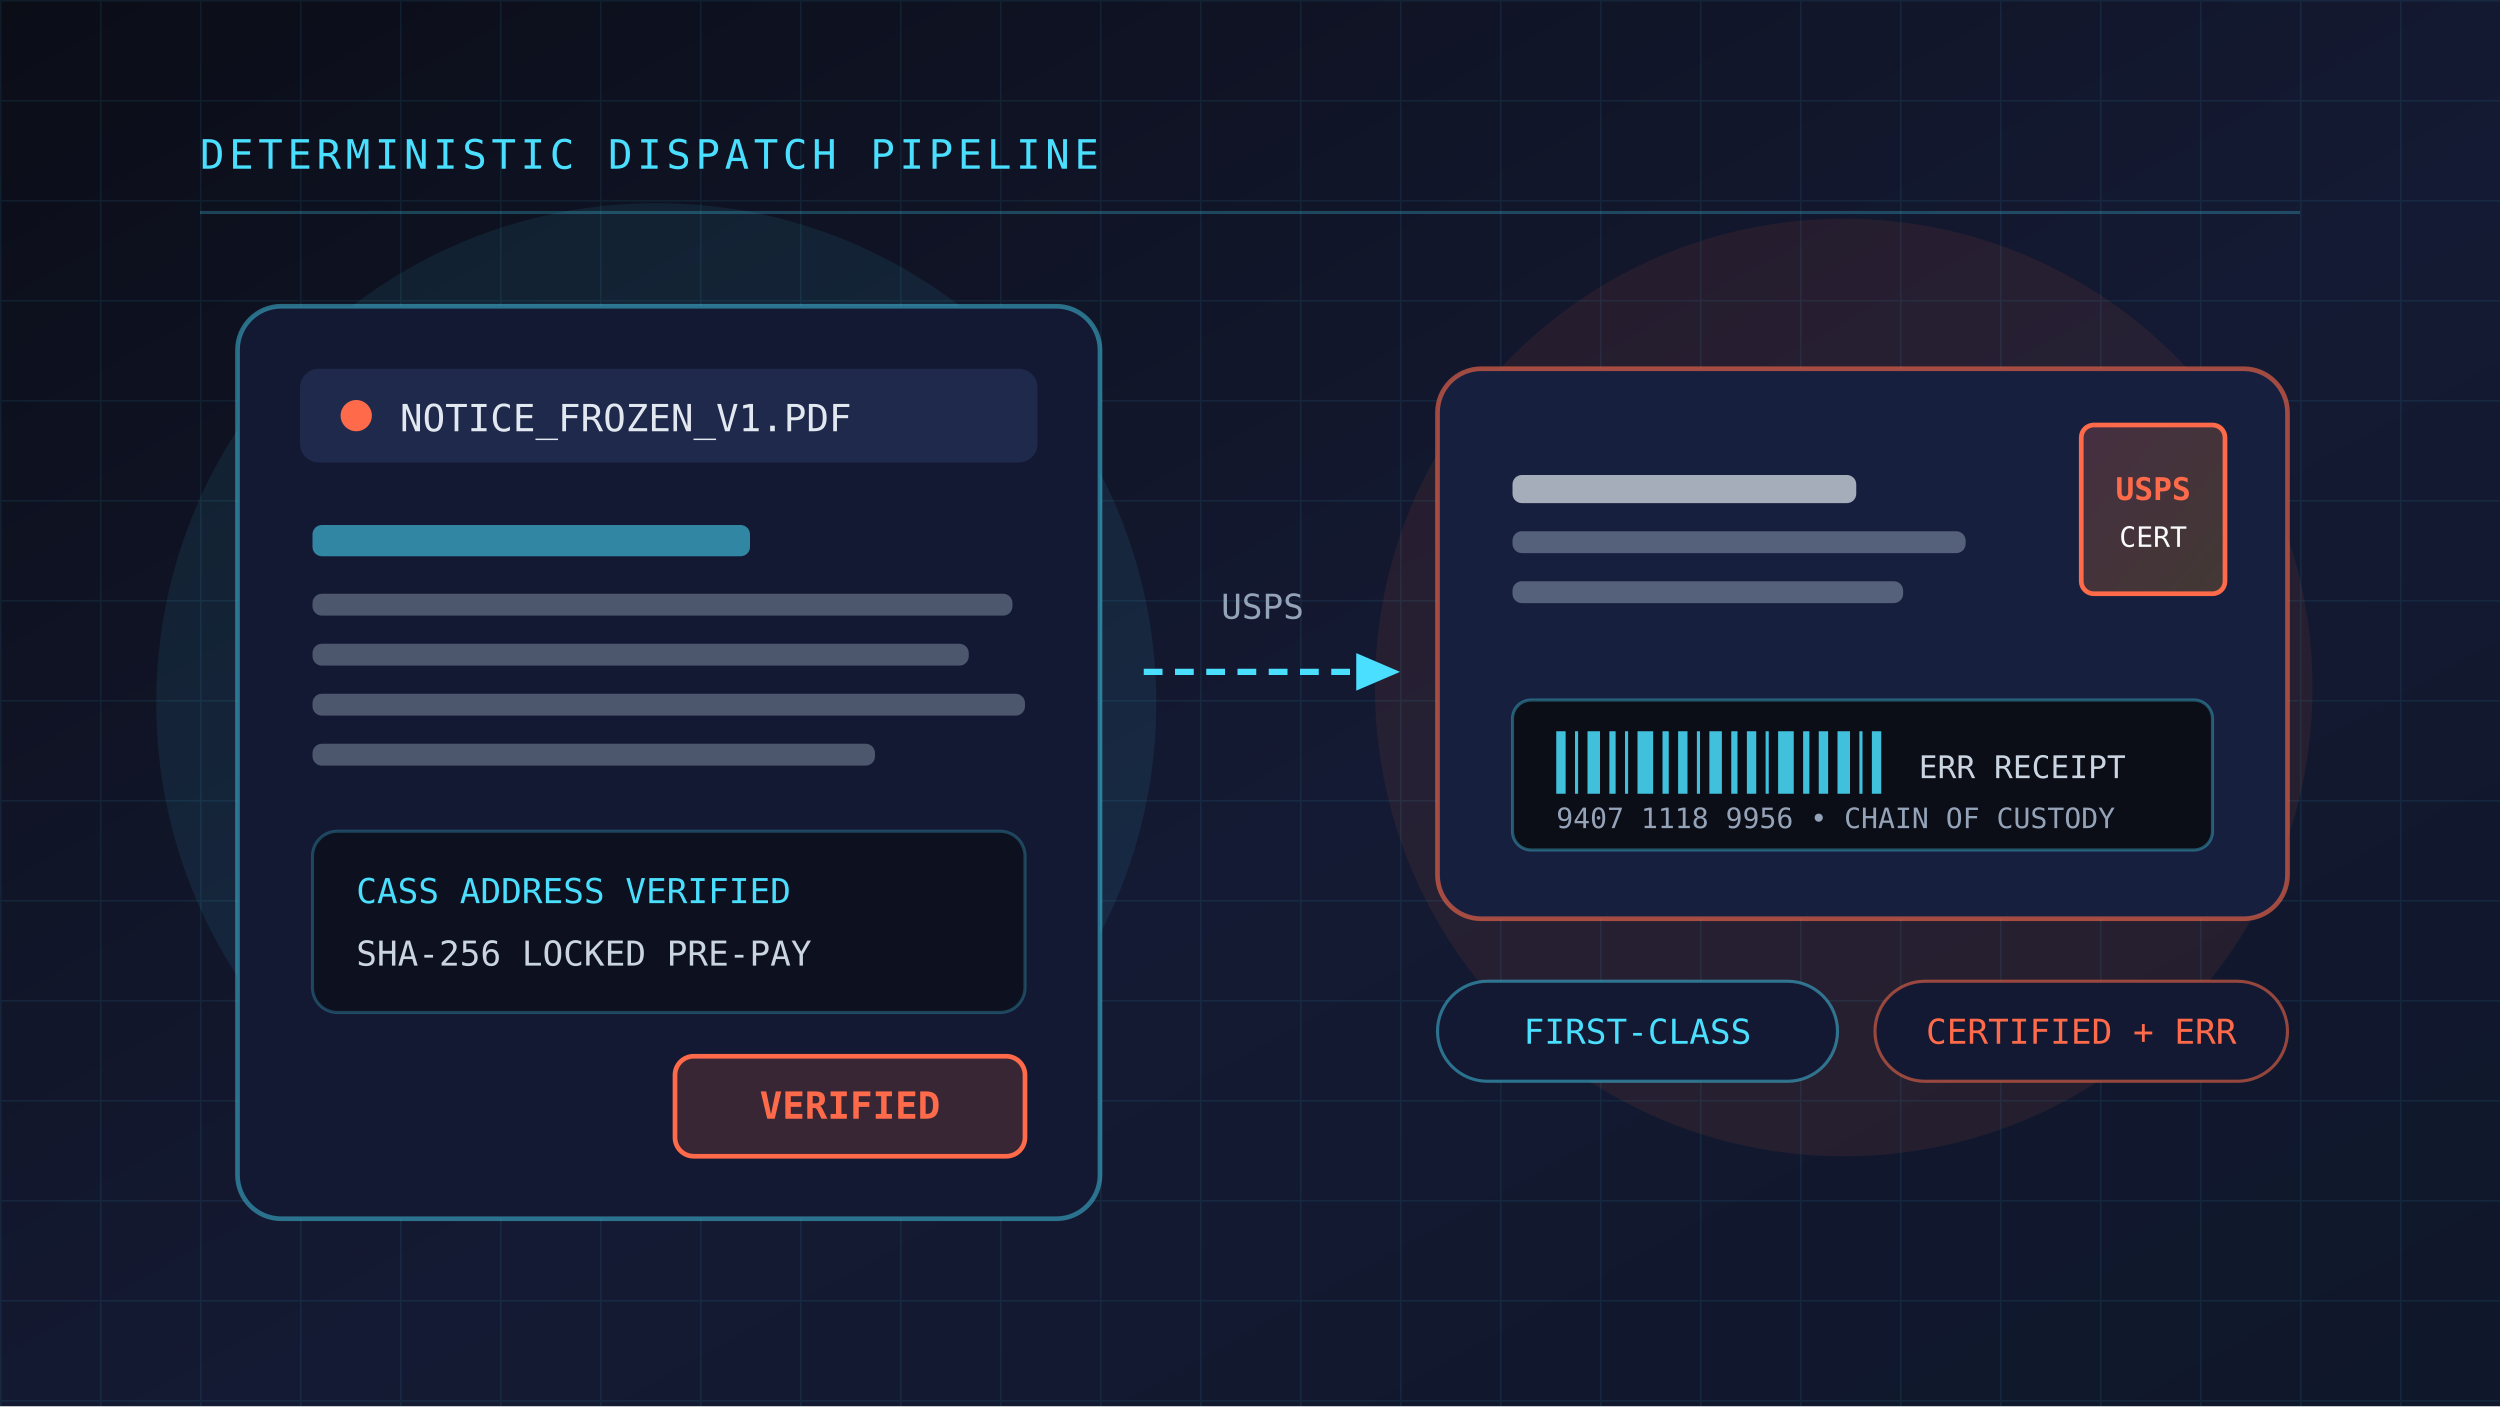
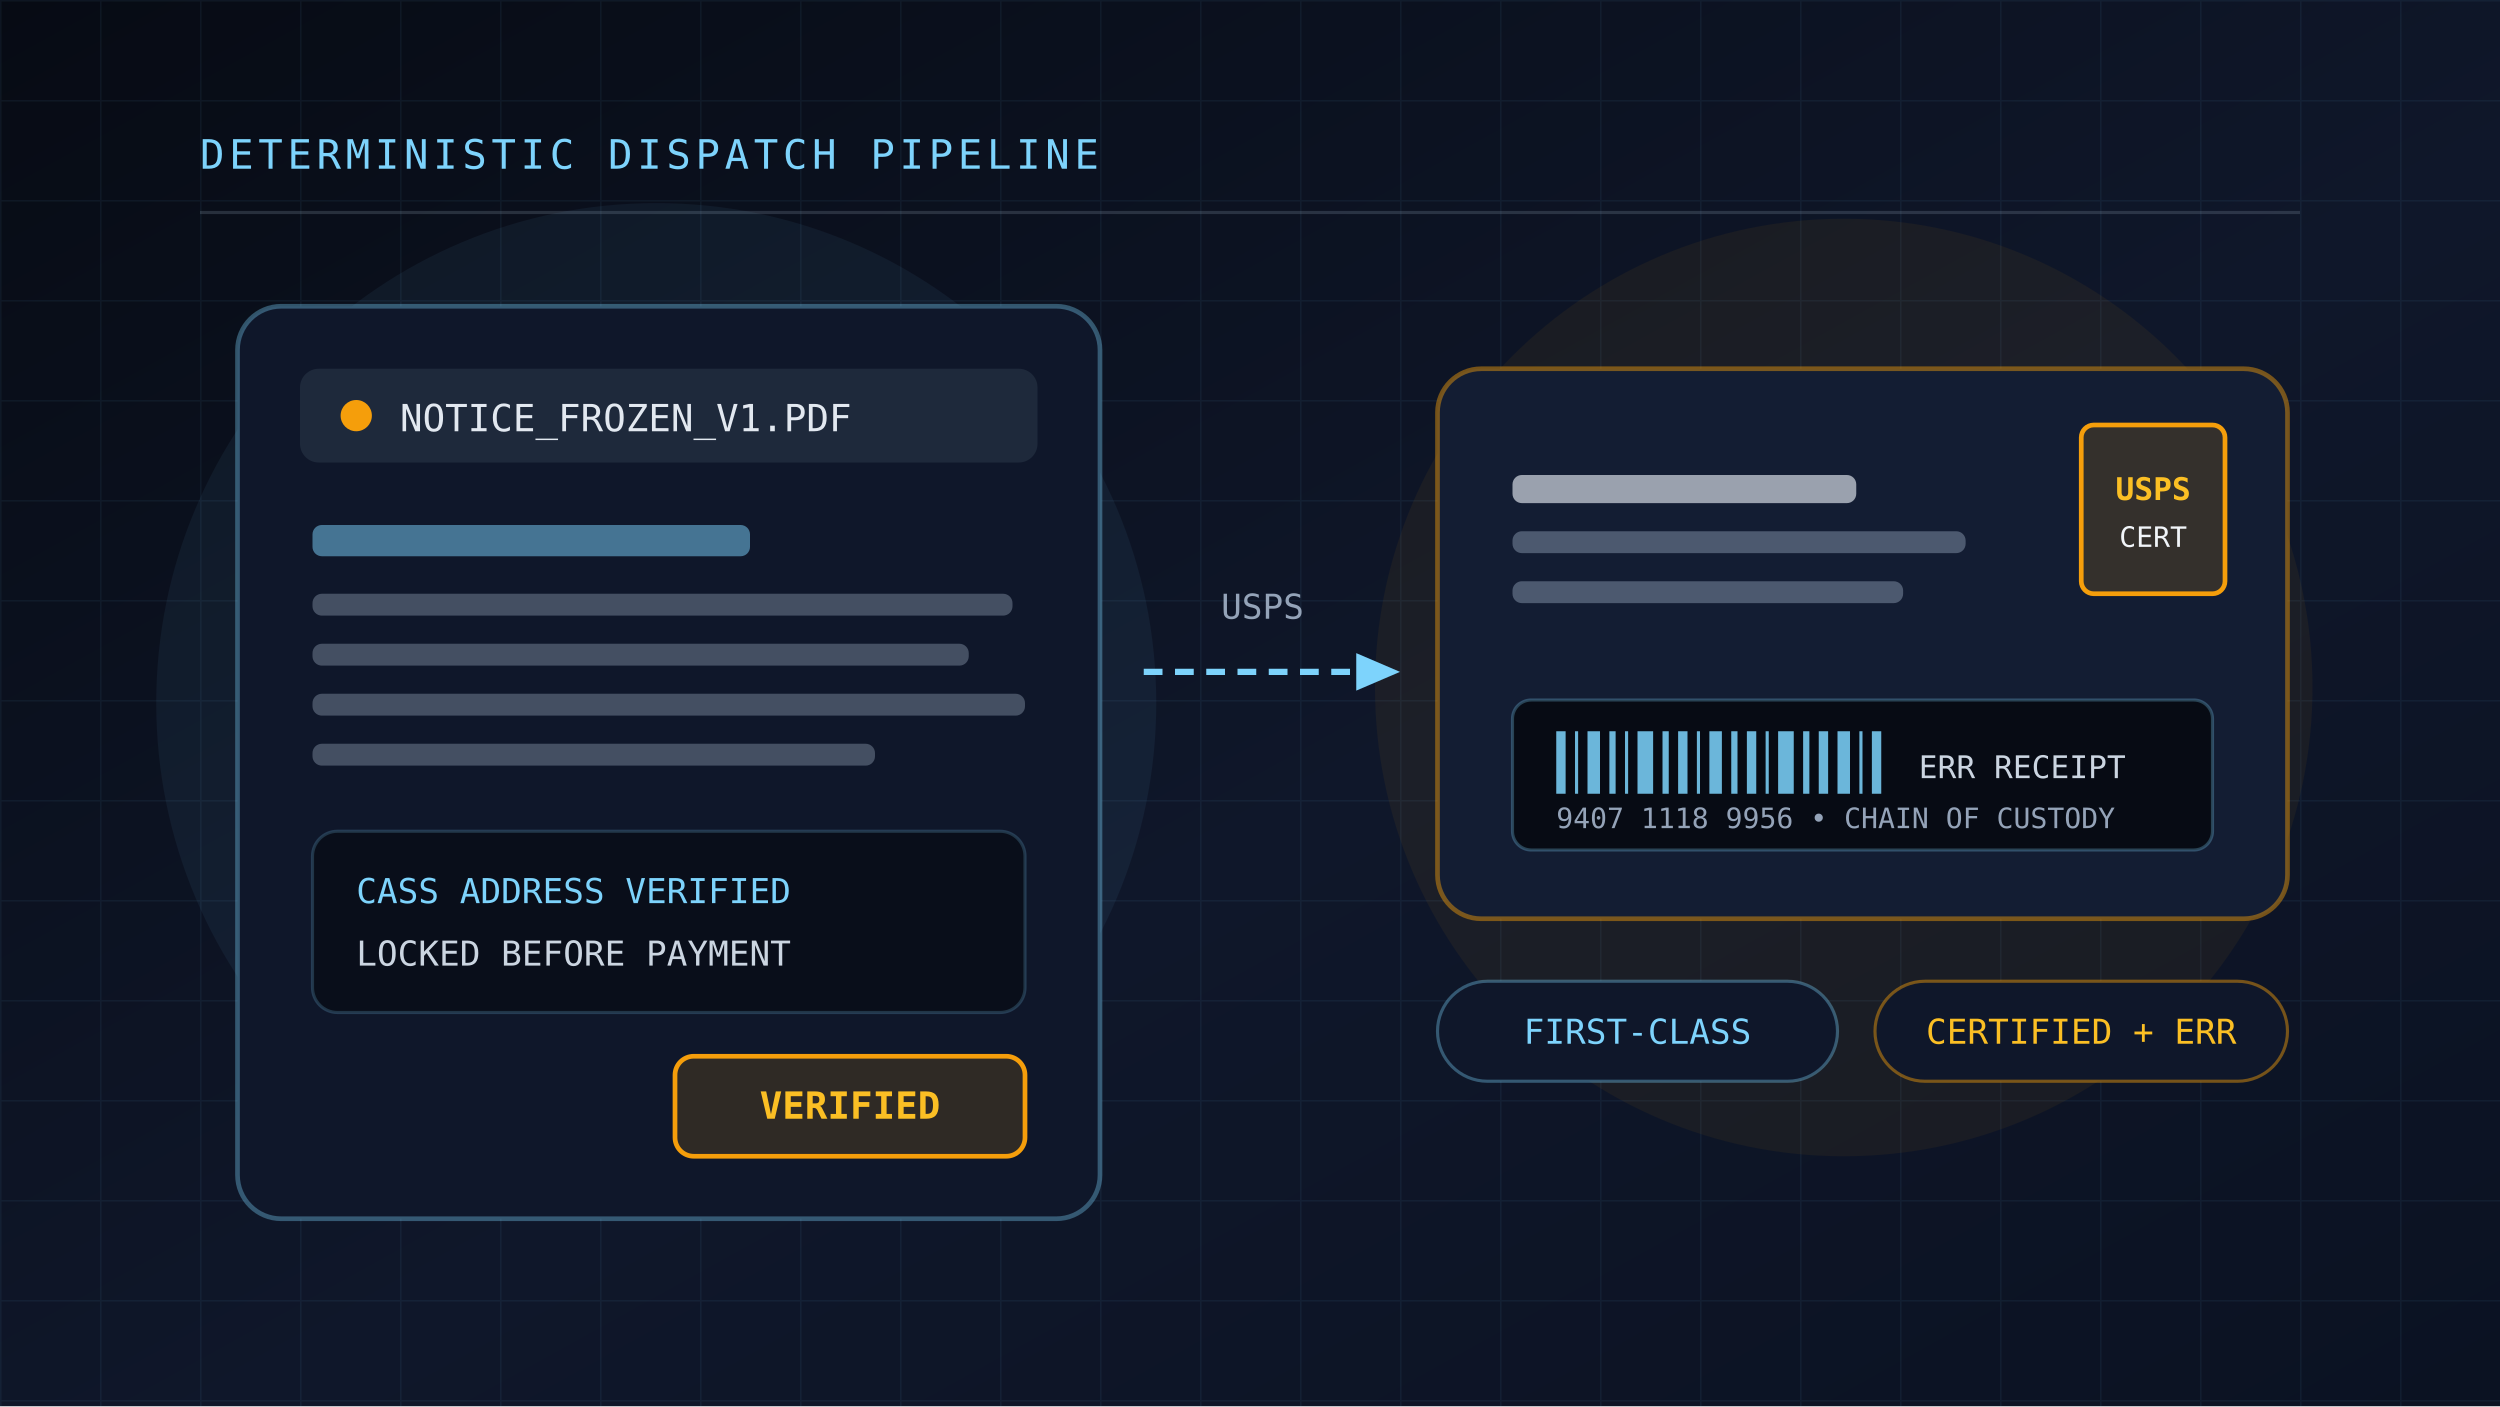
<svg xmlns="http://www.w3.org/2000/svg" viewBox="0 0 800 450" role="img" aria-label="DocketStamp document preparation and USPS certified mail schematic">
  <defs>
    <linearGradient id="ds-bg" x1="0" y1="0" x2="1" y2="1">
-       <stop offset="0%" stop-color="#0b0d17" />
-       <stop offset="55%" stop-color="#141a33" />
-       <stop offset="100%" stop-color="#0f172a" />
-     </linearGradient>
-     <linearGradient id="ds-cyan" x1="0" y1="0" x2="1" y2="1">
-       <stop offset="0%" stop-color="#4adfff" />
-       <stop offset="100%" stop-color="#0284c7" />
-     </linearGradient>
-     <linearGradient id="ds-orange" x1="0" y1="0" x2="1" y2="1">
-       <stop offset="0%" stop-color="#ff6b4a" />
-       <stop offset="100%" stop-color="#f59e0b" />
+       <stop offset="0%" stop-color="#070b14" />
+       <stop offset="55%" stop-color="#0f172a" />
+       <stop offset="100%" stop-color="#0b1222" />
    </linearGradient>
    <pattern id="ds-grid" width="32" height="32" patternUnits="userSpaceOnUse">
-       <path d="M 32 0 L 0 0 0 32" fill="none" stroke="#4adfff" stroke-opacity="0.08" stroke-width="1" />
+       <path d="M 32 0 L 0 0 0 32" fill="none" stroke="#7dd3fc" stroke-opacity="0.06" stroke-width="1" />
    </pattern>
  </defs>
  <rect width="800" height="450" fill="url(#ds-bg)" />
  <rect width="800" height="450" fill="url(#ds-grid)" />
-   <circle cx="210" cy="225" r="160" fill="#4adfff" fill-opacity="0.08" />
-   <circle cx="590" cy="220" r="150" fill="#ff6b4a" fill-opacity="0.08" />
-   <g font-family="ui-monospace, SFMono-Regular, Menlo, monospace" font-size="13" fill="#4adfff" letter-spacing="1.5">
-     <text x="64" y="54">DETERMINISTIC DISPATCH PIPELINE</text>
-   </g>
-   <line x1="64" y1="68" x2="736" y2="68" stroke="#4adfff" stroke-opacity="0.25" stroke-width="1" />
+   <circle cx="210" cy="225" r="160" fill="#7dd3fc" fill-opacity="0.06" />
+   <circle cx="590" cy="220" r="150" fill="#f59e0b" fill-opacity="0.06" />
+   <text x="64" y="54" font-family="ui-monospace, SFMono-Regular, Menlo, monospace" font-size="13" fill="#7dd3fc" letter-spacing="1.5">DETERMINISTIC DISPATCH PIPELINE</text>
+   <line x1="64" y1="68" x2="736" y2="68" stroke="#94a3b8" stroke-opacity="0.22" stroke-width="1" />
  <g transform="translate(76, 98)">
-     <rect width="276" height="292" rx="14" fill="#131932" stroke="#4adfff" stroke-opacity="0.45" stroke-width="1.5" />
-     <rect x="20" y="20" width="236" height="30" rx="6" fill="#1e294b" />
-     <circle cx="38" cy="35" r="5" fill="#ff6b4a" />
+     <rect width="276" height="292" rx="14" fill="#0f172a" stroke="#7dd3fc" stroke-opacity="0.35" stroke-width="1.5" />
+     <rect x="20" y="20" width="236" height="30" rx="6" fill="#1e293b" />
+     <circle cx="38" cy="35" r="5" fill="#f59e0b" />
    <text x="52" y="40" font-family="ui-monospace, monospace" font-size="12" fill="#e2e8f0">NOTICE_FROZEN_V1.PDF</text>
-     <rect x="24" y="70" width="140" height="10" rx="3" fill="#4adfff" fill-opacity="0.55" />
-     <rect x="24" y="92" width="224" height="7" rx="3" fill="#94a3b8" fill-opacity="0.45" />
-     <rect x="24" y="108" width="210" height="7" rx="3" fill="#94a3b8" fill-opacity="0.45" />
-     <rect x="24" y="124" width="228" height="7" rx="3" fill="#94a3b8" fill-opacity="0.45" />
-     <rect x="24" y="140" width="180" height="7" rx="3" fill="#94a3b8" fill-opacity="0.45" />
-     <rect x="24" y="168" width="228" height="58" rx="8" fill="#0b0d17" fill-opacity="0.7" stroke="#4adfff" stroke-opacity="0.25" />
-     <text x="38" y="191" font-family="ui-monospace, monospace" font-size="11" fill="#4adfff">CASS ADDRESS VERIFIED</text>
-     <text x="38" y="211" font-family="ui-monospace, monospace" font-size="11" fill="#cbd5e1">SHA-256 LOCKED PRE-PAY</text>
+     <rect x="24" y="70" width="140" height="10" rx="3" fill="#7dd3fc" fill-opacity="0.5" />
+     <rect x="24" y="92" width="224" height="7" rx="3" fill="#94a3b8" fill-opacity="0.4" />
+     <rect x="24" y="108" width="210" height="7" rx="3" fill="#94a3b8" fill-opacity="0.4" />
+     <rect x="24" y="124" width="228" height="7" rx="3" fill="#94a3b8" fill-opacity="0.4" />
+     <rect x="24" y="140" width="180" height="7" rx="3" fill="#94a3b8" fill-opacity="0.4" />
+     <rect x="24" y="168" width="228" height="58" rx="8" fill="#070b14" fill-opacity="0.75" stroke="#7dd3fc" stroke-opacity="0.2" />
+     <text x="38" y="191" font-family="ui-monospace, monospace" font-size="11" fill="#7dd3fc">CASS ADDRESS VERIFIED</text>
+     <text x="38" y="211" font-family="ui-monospace, monospace" font-size="11" fill="#cbd5e1">LOCKED BEFORE PAYMENT</text>
    <g transform="translate(140, 240)">
-       <rect width="112" height="32" rx="6" fill="#ff6b4a" fill-opacity="0.16" stroke="#ff6b4a" stroke-width="1.5" />
-       <text x="56" y="20" text-anchor="middle" font-family="ui-monospace, monospace" font-size="12" font-weight="700" fill="#ff6b4a">VERIFIED</text>
+       <rect width="112" height="32" rx="6" fill="#f59e0b" fill-opacity="0.14" stroke="#f59e0b" stroke-width="1.5" />
+       <text x="56" y="20" text-anchor="middle" font-family="ui-monospace, monospace" font-size="12" font-weight="700" fill="#fbbf24">VERIFIED</text>
    </g>
  </g>
-   <g stroke="#4adfff" stroke-width="2" fill="none">
+   <g stroke="#7dd3fc" stroke-width="2" fill="none">
    <path d="M 366 215 L 434 215" stroke-dasharray="6 4" />
-     <polygon points="434,209 448,215 434,221" fill="#4adfff" stroke="none" />
+     <polygon points="434,209 448,215 434,221" fill="#7dd3fc" stroke="none" />
  </g>
  <text x="404" y="198" text-anchor="middle" font-family="ui-monospace, monospace" font-size="11" fill="#94a3b8">USPS</text>
  <g transform="translate(460, 118)">
-     <rect width="272" height="176" rx="14" fill="#171f3e" stroke="#ff6b4a" stroke-opacity="0.6" stroke-width="1.5" />
-     <rect x="206" y="18" width="46" height="54" rx="4" fill="url(#ds-orange)" fill-opacity="0.2" stroke="#ff6b4a" stroke-width="1.5" />
-     <text x="229" y="42" text-anchor="middle" font-family="ui-monospace, monospace" font-size="10" font-weight="700" fill="#ff6b4a">USPS</text>
-     <text x="229" y="57" text-anchor="middle" font-family="ui-monospace, monospace" font-size="9" fill="#f8fafc">CERT</text>
-     <rect x="24" y="34" width="110" height="9" rx="3" fill="#e2e8f0" fill-opacity="0.7" />
-     <rect x="24" y="52" width="145" height="7" rx="3" fill="#94a3b8" fill-opacity="0.5" />
-     <rect x="24" y="68" width="125" height="7" rx="3" fill="#94a3b8" fill-opacity="0.5" />
-     <rect x="24" y="106" width="224" height="48" rx="6" fill="#0b0d17" stroke="#4adfff" stroke-opacity="0.35" />
-     <g fill="#4adfff" fill-opacity="0.85">
+     <rect width="272" height="176" rx="14" fill="#131d33" stroke="#f59e0b" stroke-opacity="0.45" stroke-width="1.5" />
+     <rect x="206" y="18" width="46" height="54" rx="4" fill="#f59e0b" fill-opacity="0.15" stroke="#f59e0b" stroke-width="1.5" />
+     <text x="229" y="42" text-anchor="middle" font-family="ui-monospace, monospace" font-size="10" font-weight="700" fill="#fbbf24">USPS</text>
+     <text x="229" y="57" text-anchor="middle" font-family="ui-monospace, monospace" font-size="9" fill="#f1f5f9">CERT</text>
+     <rect x="24" y="34" width="110" height="9" rx="3" fill="#e2e8f0" fill-opacity="0.65" />
+     <rect x="24" y="52" width="145" height="7" rx="3" fill="#94a3b8" fill-opacity="0.45" />
+     <rect x="24" y="68" width="125" height="7" rx="3" fill="#94a3b8" fill-opacity="0.45" />
+     <rect x="24" y="106" width="224" height="48" rx="6" fill="#070b14" stroke="#7dd3fc" stroke-opacity="0.28" />
+     <g fill="#7dd3fc" fill-opacity="0.85">
      <rect x="38" y="116" width="3" height="20" />
      <rect x="44" y="116" width="1" height="20" />
      <rect x="48" y="116" width="4" height="20" />
      <rect x="55" y="116" width="2" height="20" />
      <rect x="60" y="116" width="1" height="20" />
      <rect x="64" y="116" width="5" height="20" />
      <rect x="72" y="116" width="2" height="20" />
      <rect x="77" y="116" width="3" height="20" />
      <rect x="83" y="116" width="1" height="20" />
      <rect x="87" y="116" width="4" height="20" />
      <rect x="94" y="116" width="2" height="20" />
      <rect x="99" y="116" width="3" height="20" />
      <rect x="105" y="116" width="1" height="20" />
      <rect x="109" y="116" width="5" height="20" />
      <rect x="117" y="116" width="2" height="20" />
      <rect x="122" y="116" width="3" height="20" />
      <rect x="128" y="116" width="4" height="20" />
      <rect x="135" y="116" width="1" height="20" />
      <rect x="139" y="116" width="3" height="20" />
    </g>
    <text x="154" y="131" font-family="ui-monospace, monospace" font-size="10" fill="#cbd5e1">ERR RECEIPT</text>
    <text x="38" y="147" font-family="ui-monospace, monospace" font-size="9" fill="#94a3b8">9407 1118 9956 • CHAIN OF CUSTODY</text>
  </g>
  <g transform="translate(460, 314)" font-family="ui-monospace, monospace" font-size="11">
-     <rect width="128" height="32" rx="16" fill="#131932" stroke="#4adfff" stroke-opacity="0.45" />
-     <text x="64" y="20" text-anchor="middle" fill="#4adfff">FIRST-CLASS</text>
-     <rect x="140" width="132" height="32" rx="16" fill="#131932" stroke="#ff6b4a" stroke-opacity="0.55" />
-     <text x="206" y="20" text-anchor="middle" fill="#ff6b4a">CERTIFIED + ERR</text>
+     <rect width="128" height="32" rx="16" fill="#0f172a" stroke="#7dd3fc" stroke-opacity="0.35" />
+     <text x="64" y="20" text-anchor="middle" fill="#7dd3fc">FIRST-CLASS</text>
+     <rect x="140" width="132" height="32" rx="16" fill="#0f172a" stroke="#f59e0b" stroke-opacity="0.45" />
+     <text x="206" y="20" text-anchor="middle" fill="#fbbf24">CERTIFIED + ERR</text>
  </g>
</svg>
